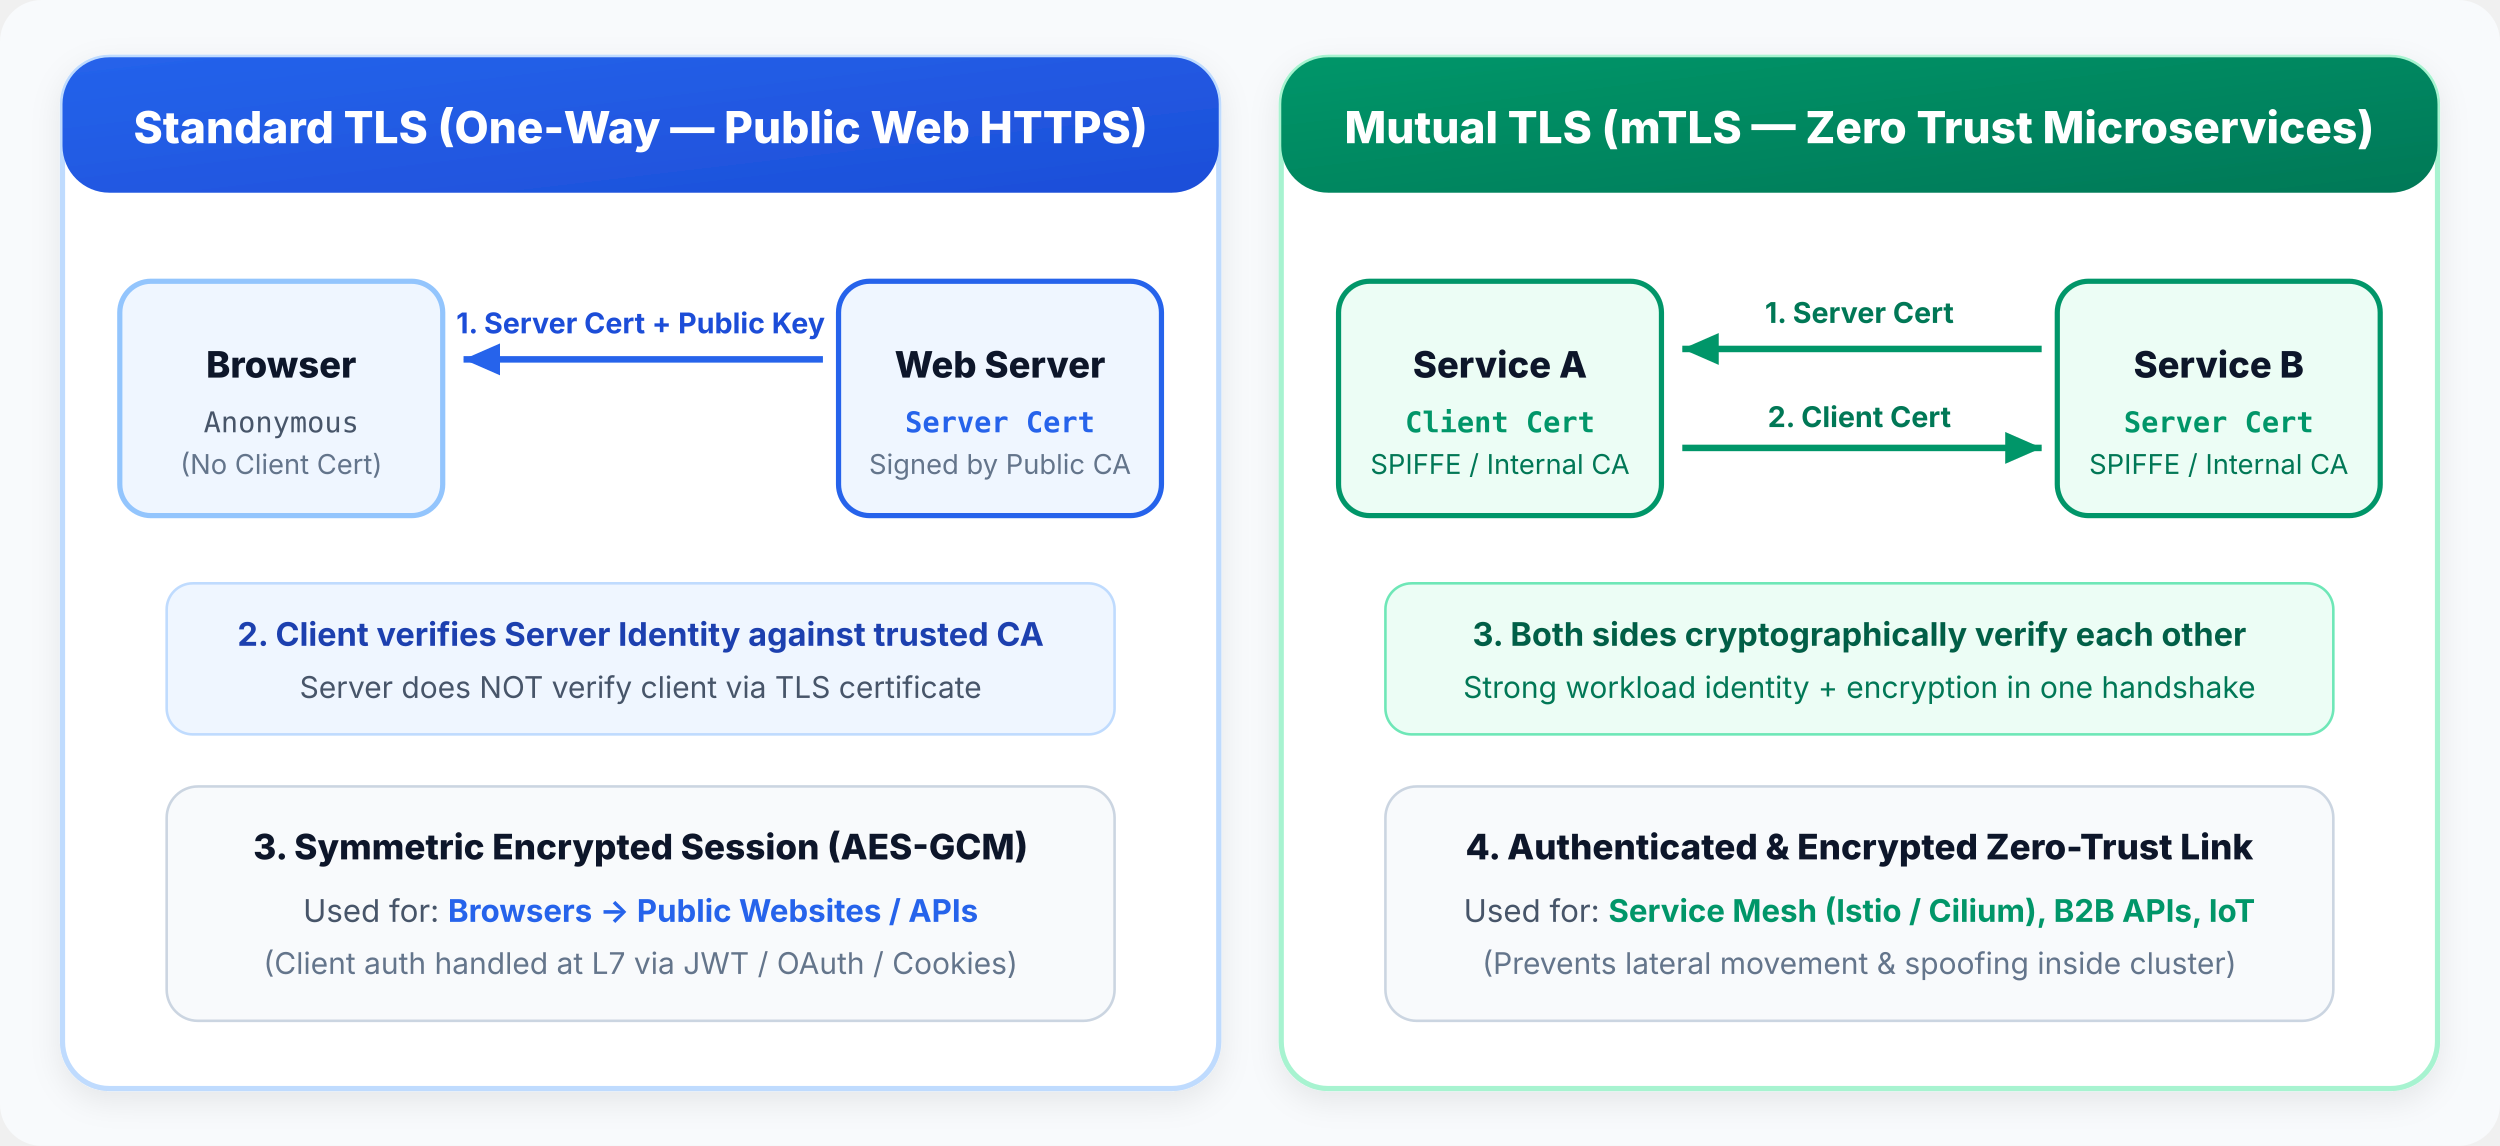
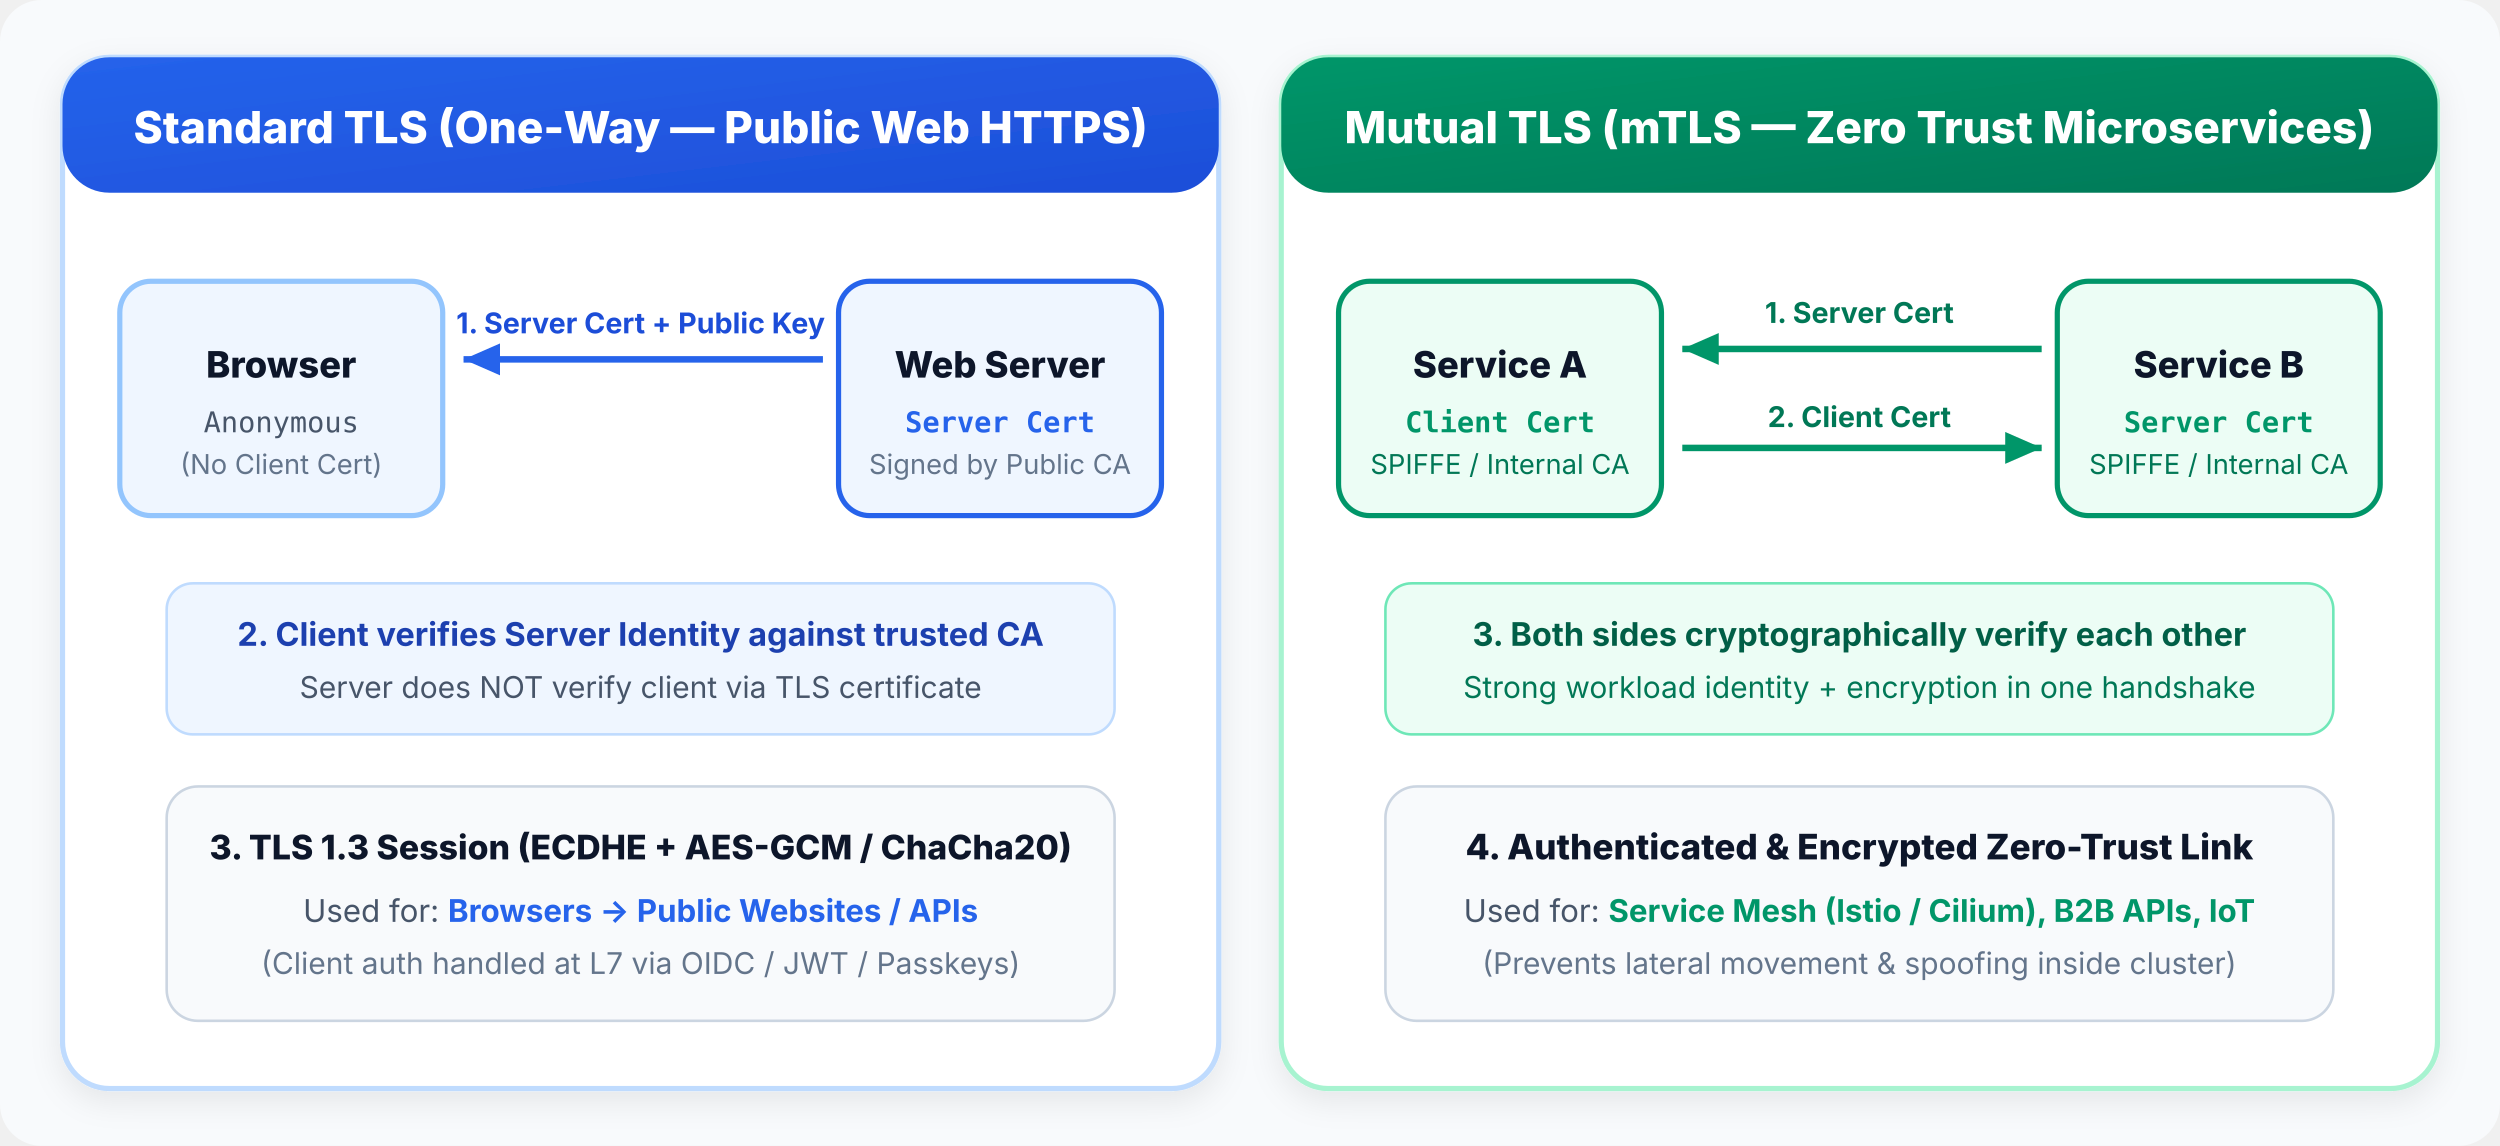
<svg xmlns="http://www.w3.org/2000/svg" viewBox="0 0 960 440" width="960" height="440" font-family="'Inter', -apple-system, BlinkMacSystemFont, 'Segoe UI', sans-serif">
  <defs>
    <linearGradient id="tlsBlueGrad" x1="0" y1="0" x2="1" y2="1">
      <stop offset="0%" stop-color="#2563eb" />
      <stop offset="100%" stop-color="#1d4ed8" />
    </linearGradient>
    <linearGradient id="mtlsGreenGrad" x1="0" y1="0" x2="1" y2="1">
      <stop offset="0%" stop-color="#059669" />
      <stop offset="100%" stop-color="#047857" />
    </linearGradient>
    <marker id="tlsArrowBlue" viewBox="0 0 10 10" refX="8" refY="5" markerWidth="7" markerHeight="7" orient="auto-start-reverse">
      <path d="M 0 1.5 L 8 5 L 0 8.5 z" fill="#2563eb" />
    </marker>
    <marker id="tlsArrowGreen" viewBox="0 0 10 10" refX="8" refY="5" markerWidth="7" markerHeight="7" orient="auto-start-reverse">
      <path d="M 0 1.5 L 8 5 L 0 8.5 z" fill="#059669" />
    </marker>
    <filter id="tlsShadow" x="-10%" y="-10%" width="120%" height="125%">
      <feDropShadow dx="0" dy="4" stdDeviation="6" flood-color="#0f172a" flood-opacity="0.08" />
    </filter>
  </defs>
  <rect width="960" height="440" rx="16" fill="#f8fafc" />
  <g filter="url(#tlsShadow)">
    <rect x="24" y="22" width="444" height="396" rx="18" fill="#ffffff" stroke="#bfdbfe" stroke-width="2" />
    <rect x="24" y="22" width="444" height="52" rx="18" fill="url(#tlsBlueGrad)" />
    <text x="246" y="55" text-anchor="middle" font-size="17" font-weight="800" fill="#ffffff">Standard TLS (One-Way — Public Web HTTPS)</text>
    <rect x="46" y="108" width="124" height="90" rx="12" fill="#eff6ff" stroke="#93c5fd" stroke-width="2" />
    <text x="108" y="145" text-anchor="middle" font-size="14" font-weight="800" fill="#0f172a">Browser</text>
    <text x="108" y="166" text-anchor="middle" font-size="11" font-family="'JetBrains Mono', monospace" fill="#475569">Anonymous</text>
    <text x="108" y="182" text-anchor="middle" font-size="10.5" fill="#64748b">(No Client Cert)</text>
    <rect x="322" y="108" width="124" height="90" rx="12" fill="#eff6ff" stroke="#2563eb" stroke-width="2" />
    <text x="384" y="145" text-anchor="middle" font-size="14" font-weight="800" fill="#0f172a">Web Server</text>
    <text x="384" y="166" text-anchor="middle" font-size="11" font-family="'JetBrains Mono', monospace" font-weight="700" fill="#2563eb">Server Cert</text>
    <text x="384" y="182" text-anchor="middle" font-size="10.5" fill="#64748b">Signed by Public CA</text>
    <line x1="316" y1="138" x2="178" y2="138" stroke="#2563eb" stroke-width="2.5" marker-end="url(#tlsArrowBlue)" />
    <text x="246" y="128" text-anchor="middle" font-size="11" font-weight="700" fill="#1d4ed8">1. Server Cert + Public Key</text>
    <rect x="64" y="224" width="364" height="58" rx="10" fill="#eff6ff" stroke="#bfdbfe" />
    <text x="246" y="248" text-anchor="middle" font-size="12.5" font-weight="700" fill="#1e40af">2. Client verifies Server Identity against trusted CA</text>
    <text x="246" y="268" text-anchor="middle" font-size="11.5" fill="#475569">Server does NOT verify client via TLS certificate</text>
    <rect x="64" y="302" width="364" height="90" rx="12" fill="#f8fafc" stroke="#cbd5e1" />
-     <text x="246" y="330" text-anchor="middle" font-size="13.5" font-weight="800" fill="#0f172a">3. Symmetric Encrypted Session (AES-GCM)</text>
+     <text x="246" y="330" text-anchor="middle" font-size="13" font-weight="800" fill="#0f172a">3. TLS 1.3 Session (ECDHE + AES-GCM / ChaCha20)</text>
    <text x="246" y="354" text-anchor="middle" font-size="12" fill="#475569">Used for: <tspan font-weight="700" fill="#2563eb">Browsers → Public Websites / APIs</tspan>
    </text>
-     <text x="246" y="374" text-anchor="middle" font-size="11.5" fill="#64748b">(Client auth handled at L7 via JWT / OAuth / Cookies)</text>
+     <text x="246" y="374" text-anchor="middle" font-size="11.5" fill="#64748b">(Client auth handled at L7 via OIDC / JWT / Passkeys)</text>
  </g>
  <g filter="url(#tlsShadow)">
    <rect x="492" y="22" width="444" height="396" rx="18" fill="#ffffff" stroke="#a7f3d0" stroke-width="2" />
    <rect x="492" y="22" width="444" height="52" rx="18" fill="url(#mtlsGreenGrad)" />
    <text x="714" y="55" text-anchor="middle" font-size="17" font-weight="800" fill="#ffffff">Mutual TLS (mTLS — Zero Trust Microservices)</text>
    <rect x="514" y="108" width="124" height="90" rx="12" fill="#ecfdf5" stroke="#059669" stroke-width="2" />
    <text x="576" y="145" text-anchor="middle" font-size="14" font-weight="800" fill="#0f172a">Service A</text>
    <text x="576" y="166" text-anchor="middle" font-size="11" font-family="'JetBrains Mono', monospace" font-weight="700" fill="#059669">Client Cert</text>
    <text x="576" y="182" text-anchor="middle" font-size="10.5" fill="#047857">SPIFFE / Internal CA</text>
    <rect x="790" y="108" width="124" height="90" rx="12" fill="#ecfdf5" stroke="#059669" stroke-width="2" />
    <text x="852" y="145" text-anchor="middle" font-size="14" font-weight="800" fill="#0f172a">Service B</text>
    <text x="852" y="166" text-anchor="middle" font-size="11" font-family="'JetBrains Mono', monospace" font-weight="700" fill="#059669">Server Cert</text>
    <text x="852" y="182" text-anchor="middle" font-size="10.5" fill="#047857">SPIFFE / Internal CA</text>
    <line x1="784" y1="134" x2="646" y2="134" stroke="#059669" stroke-width="2.5" marker-end="url(#tlsArrowGreen)" />
    <text x="714" y="124" text-anchor="middle" font-size="11" font-weight="700" fill="#047857">1. Server Cert</text>
    <line x1="646" y1="172" x2="784" y2="172" stroke="#059669" stroke-width="2.5" marker-end="url(#tlsArrowGreen)" />
    <text x="714" y="164" text-anchor="middle" font-size="11" font-weight="700" fill="#047857">2. Client Cert</text>
    <rect x="532" y="224" width="364" height="58" rx="10" fill="#ecfdf5" stroke="#6ee7b7" />
    <text x="714" y="248" text-anchor="middle" font-size="12.5" font-weight="700" fill="#065f46">3. Both sides cryptographically verify each other</text>
    <text x="714" y="268" text-anchor="middle" font-size="11.5" fill="#047857">Strong workload identity + encryption in one handshake</text>
    <rect x="532" y="302" width="364" height="90" rx="12" fill="#f8fafc" stroke="#cbd5e1" />
    <text x="714" y="330" text-anchor="middle" font-size="13.5" font-weight="800" fill="#0f172a">4. Authenticated &amp; Encrypted Zero-Trust Link</text>
    <text x="714" y="354" text-anchor="middle" font-size="12" fill="#475569">Used for: <tspan font-weight="700" fill="#059669">Service Mesh (Istio / Cilium), B2B APIs, IoT</tspan>
    </text>
    <text x="714" y="374" text-anchor="middle" font-size="11.5" fill="#64748b">(Prevents lateral movement &amp; spoofing inside cluster)</text>
  </g>
</svg>
